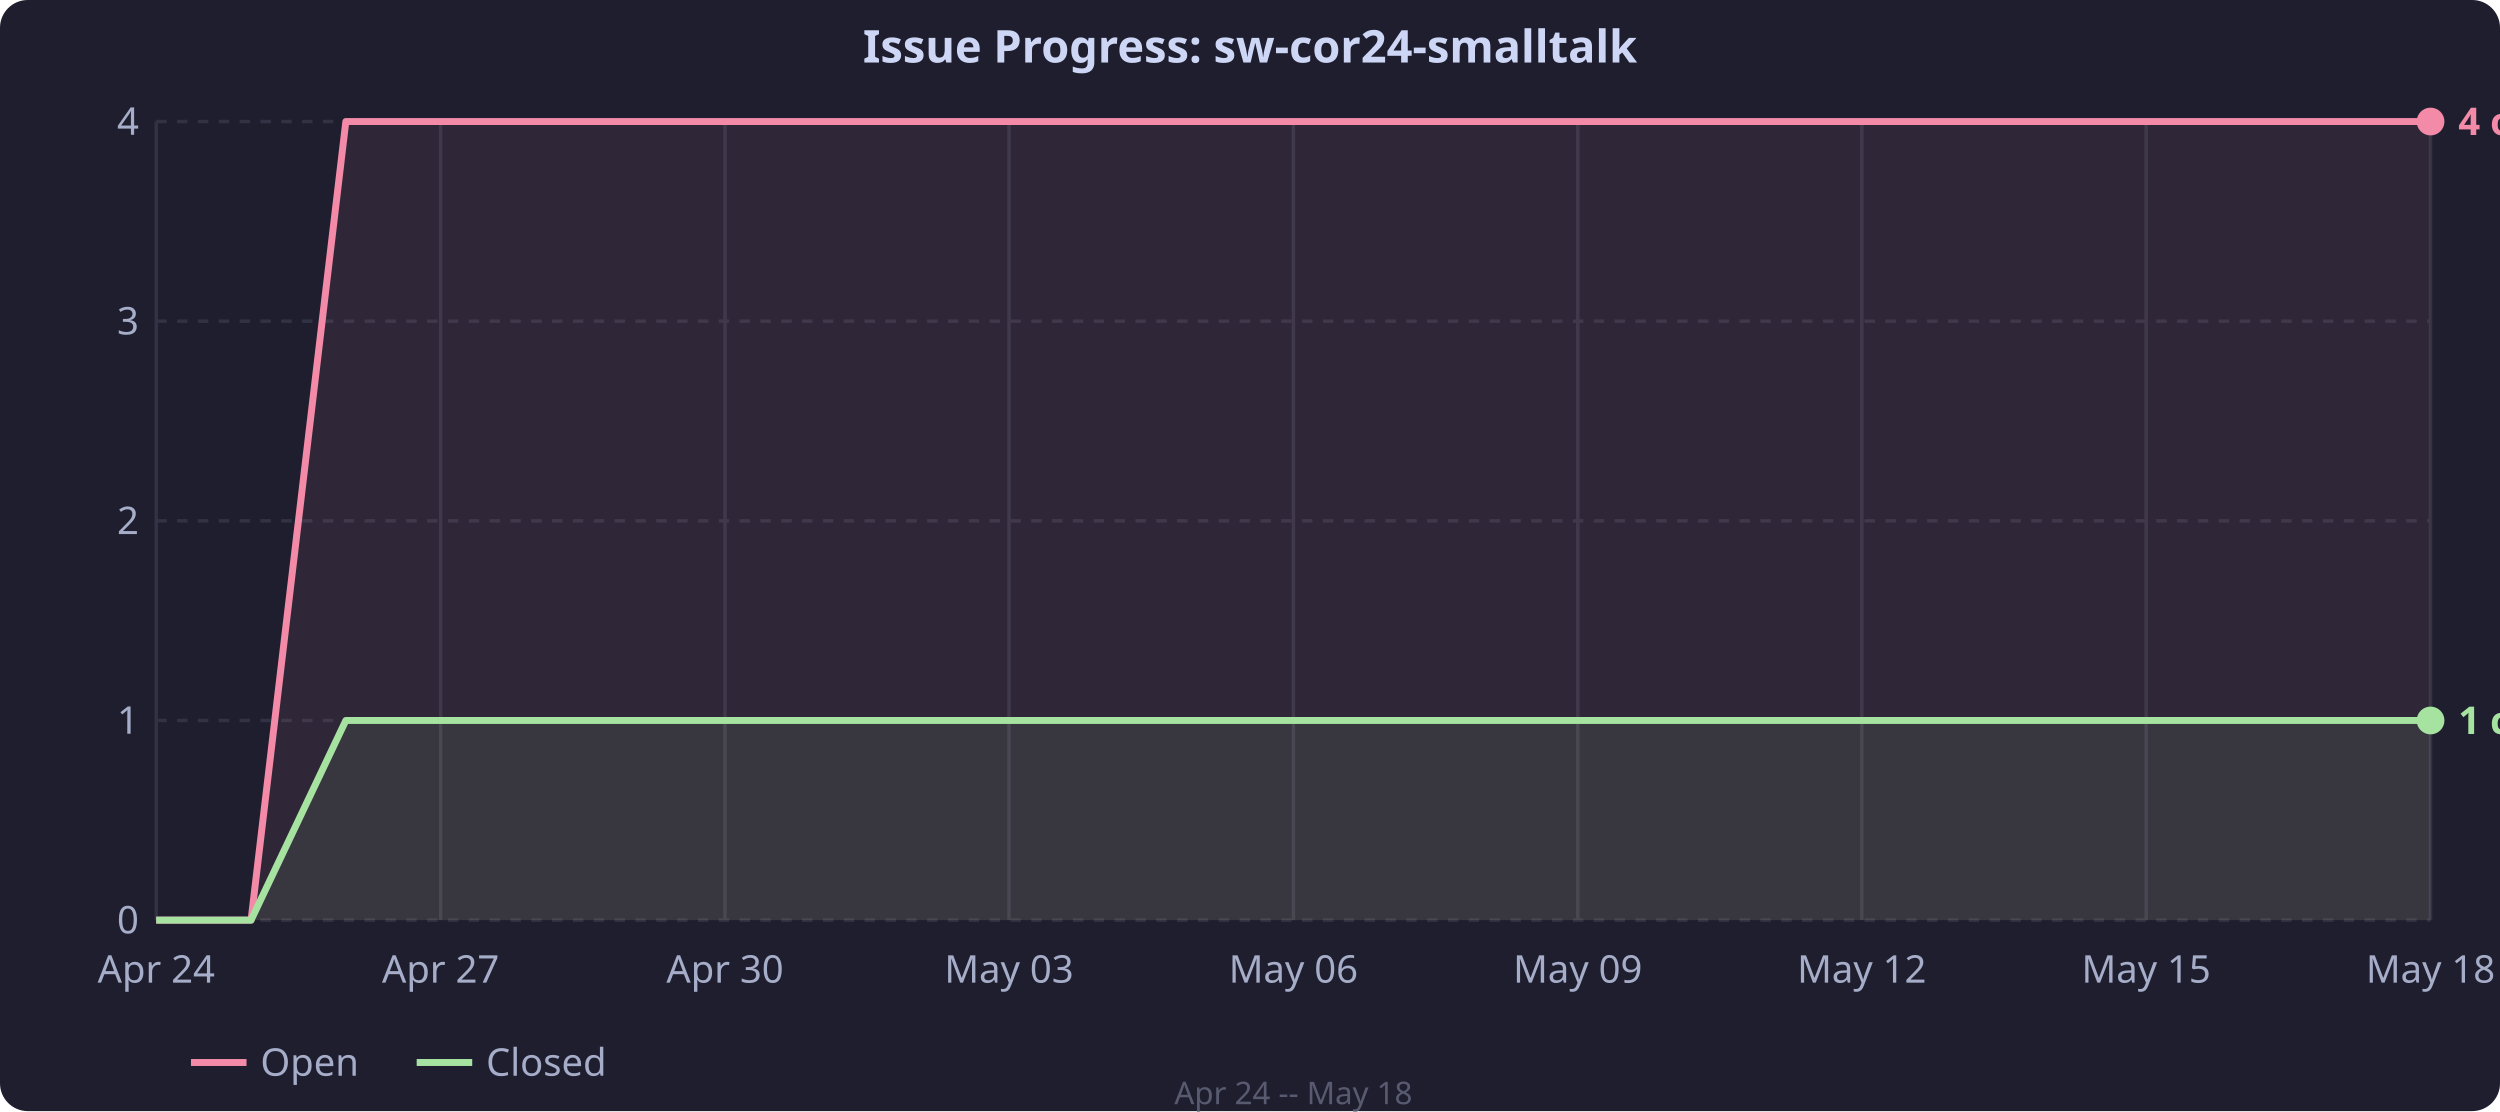
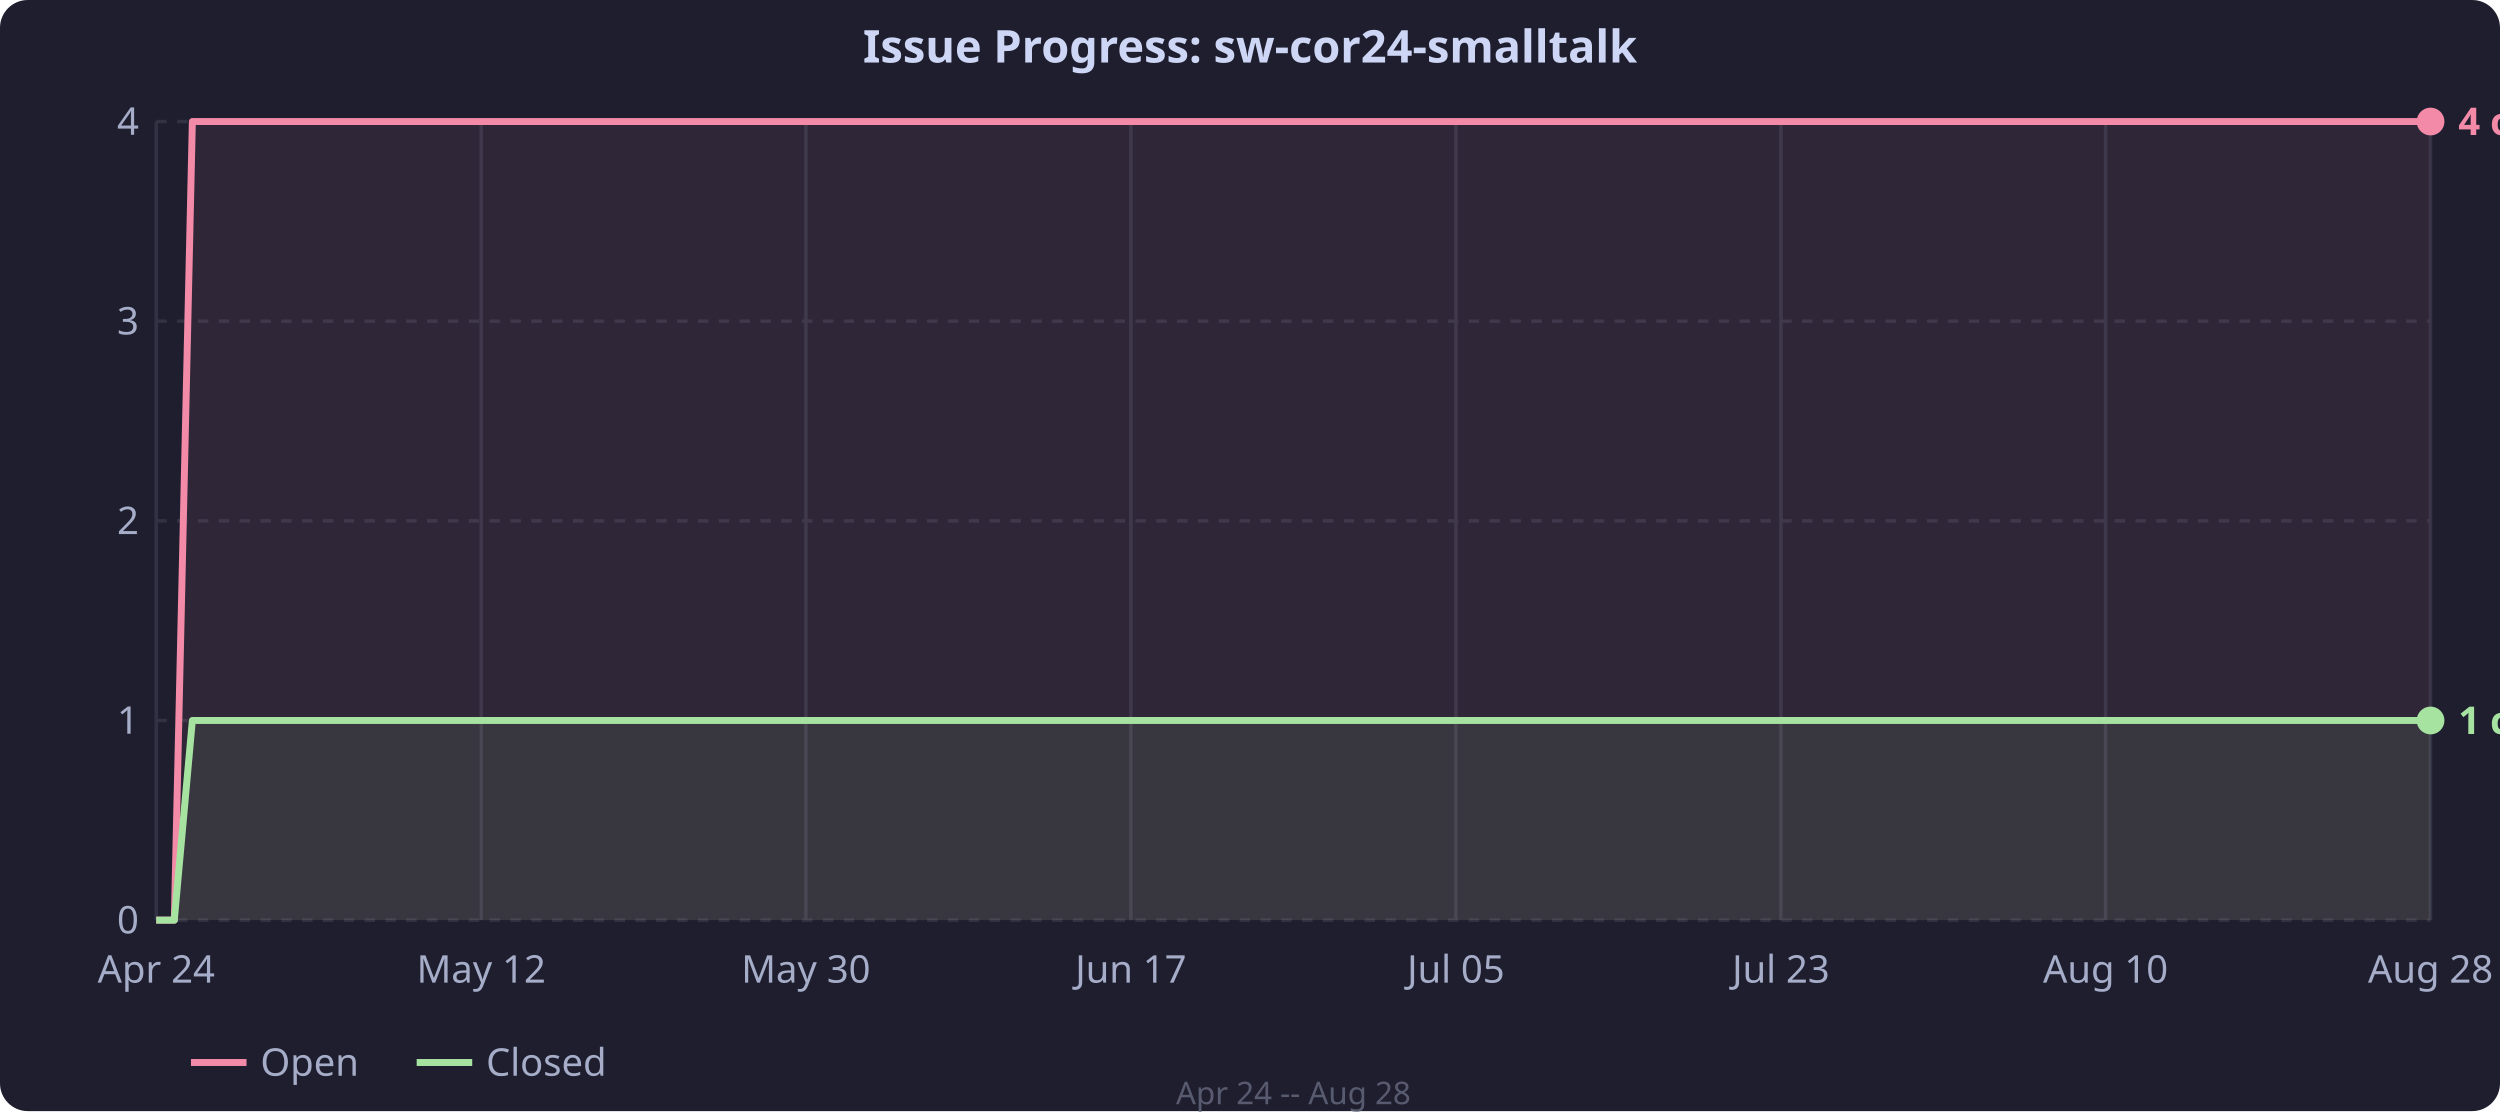
<svg xmlns="http://www.w3.org/2000/svg" viewBox="0 0 720 320" style="font-family: system-ui, sans-serif; font-size: 11px; color: #cdd6f4;">
  <rect width="720" height="320" fill="#1e1e2e" rx="8" />
  <line x1="45" y1="265.0" x2="700" y2="265.0" stroke="#313244" stroke-dasharray="3,3" />
  <text x="40" y="265.0" fill="#a6adc8" text-anchor="end" dominant-baseline="middle">0</text>
  <line x1="45" y1="207.5" x2="700" y2="207.5" stroke="#313244" stroke-dasharray="3,3" />
  <text x="40" y="207.5" fill="#a6adc8" text-anchor="end" dominant-baseline="middle">1</text>
  <line x1="45" y1="150.0" x2="700" y2="150.0" stroke="#313244" stroke-dasharray="3,3" />
  <text x="40" y="150.0" fill="#a6adc8" text-anchor="end" dominant-baseline="middle">2</text>
  <line x1="45" y1="92.5" x2="700" y2="92.5" stroke="#313244" stroke-dasharray="3,3" />
  <text x="40" y="92.5" fill="#a6adc8" text-anchor="end" dominant-baseline="middle">3</text>
  <line x1="45" y1="35.0" x2="700" y2="35.0" stroke="#313244" stroke-dasharray="3,3" />
  <text x="40" y="35.0" fill="#a6adc8" text-anchor="end" dominant-baseline="middle">4</text>
  <text x="45.0" y="283" fill="#a6adc8" text-anchor="middle">Apr 24</text>
  <line x1="45.0" y1="35" x2="45.0" y2="265" stroke="#313244" />
-   <text x="126.9" y="283" fill="#a6adc8" text-anchor="middle">Apr 27</text>
-   <line x1="126.9" y1="35" x2="126.9" y2="265" stroke="#313244" />
-   <text x="208.8" y="283" fill="#a6adc8" text-anchor="middle">Apr 30</text>
-   <line x1="208.8" y1="35" x2="208.8" y2="265" stroke="#313244" />
-   <text x="290.6" y="283" fill="#a6adc8" text-anchor="middle">May 03</text>
-   <line x1="290.6" y1="35" x2="290.6" y2="265" stroke="#313244" />
-   <text x="372.5" y="283" fill="#a6adc8" text-anchor="middle">May 06</text>
-   <line x1="372.5" y1="35" x2="372.5" y2="265" stroke="#313244" />
-   <text x="454.4" y="283" fill="#a6adc8" text-anchor="middle">May 09</text>
-   <line x1="454.4" y1="35" x2="454.4" y2="265" stroke="#313244" />
-   <text x="536.2" y="283" fill="#a6adc8" text-anchor="middle">May 12</text>
-   <line x1="536.2" y1="35" x2="536.2" y2="265" stroke="#313244" />
-   <text x="618.1" y="283" fill="#a6adc8" text-anchor="middle">May 15</text>
-   <line x1="618.1" y1="35" x2="618.1" y2="265" stroke="#313244" />
-   <text x="700.0" y="283" fill="#a6adc8" text-anchor="middle">May 18</text>
+   <text x="138.6" y="283" fill="#a6adc8" text-anchor="middle">May 12</text>
+   <line x1="138.6" y1="35" x2="138.6" y2="265" stroke="#313244" />
+   <text x="232.1" y="283" fill="#a6adc8" text-anchor="middle">May 30</text>
+   <line x1="232.1" y1="35" x2="232.1" y2="265" stroke="#313244" />
+   <text x="325.7" y="283" fill="#a6adc8" text-anchor="middle">Jun 17</text>
+   <line x1="325.7" y1="35" x2="325.7" y2="265" stroke="#313244" />
+   <text x="419.3" y="283" fill="#a6adc8" text-anchor="middle">Jul 05</text>
+   <line x1="419.3" y1="35" x2="419.3" y2="265" stroke="#313244" />
+   <text x="512.9" y="283" fill="#a6adc8" text-anchor="middle">Jul 23</text>
+   <line x1="512.9" y1="35" x2="512.9" y2="265" stroke="#313244" />
+   <text x="606.4" y="283" fill="#a6adc8" text-anchor="middle">Aug 10</text>
+   <line x1="606.4" y1="35" x2="606.4" y2="265" stroke="#313244" />
+   <text x="700.0" y="283" fill="#a6adc8" text-anchor="middle">Aug 28</text>
  <line x1="700.0" y1="35" x2="700.0" y2="265" stroke="#313244" />
-   <polygon fill="rgba(243,139,168,0.08)" points="45.0,265.0 72.3,265.0 99.6,35.0 126.9,35.0 154.2,35.0 181.5,35.0 208.8,35.0 236.0,35.0 263.3,35.0 290.6,35.0 317.9,35.0 345.2,35.0 372.5,35.0 399.8,35.0 427.1,35.0 454.4,35.0 481.7,35.0 509.0,35.0 536.2,35.0 563.5,35.0 590.8,35.0 618.1,35.0 645.4,35.0 672.7,35.0 700.0,35.0 700.0,265.0 45.0,265.0" />
-   <polyline fill="none" stroke="#f38ba8" stroke-width="2" stroke-linejoin="round" points="45.0,265.0 72.3,265.0 99.6,35.0 126.9,35.0 154.2,35.0 181.5,35.0 208.8,35.0 236.0,35.0 263.3,35.0 290.6,35.0 317.9,35.0 345.2,35.0 372.5,35.0 399.8,35.0 427.1,35.0 454.4,35.0 481.7,35.0 509.0,35.0 536.2,35.0 563.5,35.0 590.8,35.0 618.1,35.0 645.4,35.0 672.7,35.0 700.0,35.0" />
-   <polygon fill="rgba(166,227,161,0.08)" points="45.0,265.0 72.3,265.0 99.6,207.5 126.9,207.5 154.2,207.5 181.5,207.5 208.8,207.5 236.0,207.5 263.3,207.5 290.6,207.5 317.9,207.5 345.2,207.5 372.5,207.5 399.8,207.5 427.1,207.5 454.4,207.5 481.7,207.5 509.0,207.5 536.2,207.5 563.5,207.5 590.8,207.5 618.1,207.5 645.4,207.5 672.7,207.5 700.0,207.5 700.0,265.0 45.0,265.0" />
-   <polyline fill="none" stroke="#a6e3a1" stroke-width="2" stroke-linejoin="round" points="45.0,265.0 72.3,265.0 99.6,207.5 126.9,207.5 154.2,207.5 181.5,207.5 208.8,207.5 236.0,207.5 263.3,207.5 290.6,207.5 317.9,207.5 345.2,207.5 372.5,207.5 399.8,207.5 427.1,207.5 454.4,207.5 481.7,207.5 509.0,207.5 536.2,207.5 563.5,207.5 590.8,207.5 618.1,207.5 645.4,207.5 672.7,207.5 700.0,207.5" />
+   <polygon fill="rgba(243,139,168,0.08)" points="45.0,265.0 50.2,265.0 55.4,35.0 60.6,35.0 65.8,35.0 71.0,35.0 76.2,35.0 81.4,35.0 86.6,35.0 91.8,35.0 97.0,35.0 102.2,35.0 107.4,35.0 112.6,35.0 117.8,35.0 123.0,35.0 128.2,35.0 133.4,35.0 138.6,35.0 143.8,35.0 149.0,35.0 154.2,35.0 159.4,35.0 164.6,35.0 169.8,35.0 175.0,35.0 180.2,35.0 185.4,35.0 190.6,35.0 195.8,35.0 201.0,35.0 206.2,35.0 211.3,35.0 216.5,35.0 221.7,35.0 226.9,35.0 232.1,35.0 237.3,35.0 242.5,35.0 247.7,35.0 252.9,35.0 258.1,35.0 263.3,35.0 268.5,35.0 273.7,35.0 278.9,35.0 284.1,35.0 289.3,35.0 294.5,35.0 299.7,35.0 304.9,35.0 310.1,35.0 315.3,35.0 320.5,35.0 325.7,35.0 330.9,35.0 336.1,35.0 341.3,35.0 346.5,35.0 351.7,35.0 356.9,35.0 362.1,35.0 367.3,35.0 372.5,35.0 377.7,35.0 382.9,35.0 388.1,35.0 393.3,35.0 398.5,35.0 403.7,35.0 408.9,35.0 414.1,35.0 419.3,35.0 424.5,35.0 429.7,35.0 434.9,35.0 440.1,35.0 445.3,35.0 450.5,35.0 455.7,35.0 460.9,35.0 466.1,35.0 471.3,35.0 476.5,35.0 481.7,35.0 486.9,35.0 492.1,35.0 497.3,35.0 502.5,35.0 507.7,35.0 512.9,35.0 518.1,35.0 523.3,35.0 528.5,35.0 533.7,35.0 538.8,35.0 544.0,35.0 549.2,35.0 554.4,35.0 559.6,35.0 564.8,35.0 570.0,35.0 575.2,35.0 580.4,35.0 585.6,35.0 590.8,35.0 596.0,35.0 601.2,35.0 606.4,35.0 611.6,35.0 616.8,35.0 622.0,35.0 627.2,35.0 632.4,35.0 637.6,35.0 642.8,35.0 648.0,35.0 653.2,35.0 658.4,35.0 663.6,35.0 668.8,35.0 674.0,35.0 679.2,35.0 684.4,35.0 689.6,35.0 694.8,35.0 700.0,35.0 700.0,265.0 45.0,265.0" />
+   <polyline fill="none" stroke="#f38ba8" stroke-width="2" stroke-linejoin="round" points="45.0,265.0 50.2,265.0 55.4,35.0 60.6,35.0 65.8,35.0 71.0,35.0 76.2,35.0 81.4,35.0 86.6,35.0 91.8,35.0 97.0,35.0 102.2,35.0 107.4,35.0 112.6,35.0 117.8,35.0 123.0,35.0 128.2,35.0 133.4,35.0 138.6,35.0 143.8,35.0 149.0,35.0 154.2,35.0 159.4,35.0 164.6,35.0 169.8,35.0 175.0,35.0 180.2,35.0 185.4,35.0 190.6,35.0 195.8,35.0 201.0,35.0 206.2,35.0 211.3,35.0 216.5,35.0 221.7,35.0 226.9,35.0 232.1,35.0 237.3,35.0 242.5,35.0 247.7,35.0 252.9,35.0 258.1,35.0 263.3,35.0 268.5,35.0 273.7,35.0 278.9,35.0 284.1,35.0 289.3,35.0 294.5,35.0 299.7,35.0 304.9,35.0 310.1,35.0 315.3,35.0 320.5,35.0 325.7,35.0 330.9,35.0 336.1,35.0 341.3,35.0 346.5,35.0 351.7,35.0 356.9,35.0 362.1,35.0 367.3,35.0 372.5,35.0 377.7,35.0 382.9,35.0 388.1,35.0 393.3,35.0 398.5,35.0 403.7,35.0 408.9,35.0 414.1,35.0 419.3,35.0 424.5,35.0 429.7,35.0 434.9,35.0 440.1,35.0 445.3,35.0 450.5,35.0 455.7,35.0 460.9,35.0 466.1,35.0 471.3,35.0 476.5,35.0 481.7,35.0 486.9,35.0 492.1,35.0 497.3,35.0 502.5,35.0 507.7,35.0 512.9,35.0 518.1,35.0 523.3,35.0 528.5,35.0 533.7,35.0 538.8,35.0 544.0,35.0 549.2,35.0 554.4,35.0 559.6,35.0 564.8,35.0 570.0,35.0 575.2,35.0 580.4,35.0 585.6,35.0 590.8,35.0 596.0,35.0 601.2,35.0 606.4,35.0 611.6,35.0 616.8,35.0 622.0,35.0 627.2,35.0 632.4,35.0 637.6,35.0 642.8,35.0 648.0,35.0 653.2,35.0 658.4,35.0 663.6,35.0 668.8,35.0 674.0,35.0 679.2,35.0 684.4,35.0 689.6,35.0 694.8,35.0 700.0,35.0" />
+   <polygon fill="rgba(166,227,161,0.08)" points="45.0,265.0 50.2,265.0 55.4,207.5 60.6,207.5 65.8,207.5 71.0,207.5 76.2,207.5 81.4,207.5 86.6,207.5 91.8,207.5 97.0,207.5 102.2,207.5 107.4,207.5 112.6,207.5 117.8,207.5 123.0,207.5 128.2,207.5 133.4,207.5 138.6,207.5 143.8,207.5 149.0,207.5 154.2,207.5 159.4,207.5 164.6,207.5 169.8,207.5 175.0,207.5 180.2,207.5 185.4,207.5 190.6,207.5 195.8,207.5 201.0,207.5 206.2,207.5 211.3,207.5 216.5,207.5 221.7,207.5 226.9,207.5 232.1,207.5 237.3,207.5 242.5,207.5 247.7,207.5 252.9,207.5 258.1,207.5 263.3,207.5 268.5,207.5 273.7,207.5 278.9,207.5 284.1,207.5 289.3,207.5 294.5,207.5 299.7,207.5 304.9,207.5 310.1,207.5 315.3,207.5 320.5,207.5 325.7,207.5 330.9,207.5 336.1,207.5 341.3,207.5 346.5,207.5 351.7,207.5 356.9,207.5 362.1,207.5 367.3,207.5 372.5,207.5 377.7,207.5 382.9,207.5 388.1,207.5 393.3,207.5 398.5,207.5 403.7,207.5 408.9,207.5 414.1,207.5 419.3,207.5 424.5,207.5 429.7,207.5 434.9,207.5 440.1,207.5 445.3,207.5 450.5,207.5 455.7,207.5 460.9,207.5 466.1,207.5 471.3,207.5 476.5,207.5 481.7,207.5 486.9,207.5 492.1,207.5 497.3,207.5 502.5,207.5 507.7,207.5 512.9,207.5 518.1,207.5 523.3,207.5 528.5,207.5 533.7,207.5 538.8,207.5 544.0,207.5 549.2,207.5 554.4,207.5 559.6,207.5 564.8,207.5 570.0,207.5 575.2,207.5 580.4,207.5 585.6,207.5 590.8,207.5 596.0,207.5 601.2,207.5 606.4,207.5 611.6,207.5 616.8,207.5 622.0,207.5 627.2,207.5 632.4,207.5 637.6,207.5 642.8,207.5 648.0,207.5 653.2,207.5 658.4,207.5 663.6,207.5 668.8,207.5 674.0,207.5 679.2,207.5 684.4,207.5 689.6,207.5 694.8,207.5 700.0,207.5 700.0,265.0 45.0,265.0" />
+   <polyline fill="none" stroke="#a6e3a1" stroke-width="2" stroke-linejoin="round" points="45.0,265.0 50.2,265.0 55.4,207.5 60.6,207.5 65.8,207.5 71.0,207.5 76.2,207.5 81.4,207.5 86.6,207.5 91.8,207.5 97.0,207.5 102.2,207.5 107.4,207.5 112.6,207.5 117.8,207.5 123.0,207.5 128.2,207.5 133.4,207.5 138.6,207.5 143.8,207.5 149.0,207.5 154.2,207.5 159.4,207.5 164.6,207.5 169.8,207.5 175.0,207.5 180.2,207.5 185.4,207.5 190.6,207.5 195.8,207.5 201.0,207.5 206.2,207.5 211.3,207.5 216.5,207.5 221.7,207.5 226.9,207.5 232.1,207.5 237.3,207.5 242.5,207.5 247.7,207.5 252.9,207.5 258.1,207.5 263.3,207.5 268.5,207.5 273.7,207.5 278.9,207.5 284.1,207.5 289.3,207.5 294.5,207.5 299.7,207.5 304.9,207.5 310.1,207.5 315.3,207.5 320.5,207.5 325.7,207.5 330.9,207.5 336.1,207.5 341.3,207.5 346.5,207.5 351.7,207.5 356.9,207.5 362.1,207.5 367.3,207.5 372.5,207.5 377.7,207.5 382.9,207.5 388.1,207.5 393.3,207.5 398.5,207.5 403.7,207.5 408.9,207.5 414.1,207.5 419.3,207.5 424.5,207.5 429.7,207.5 434.9,207.5 440.1,207.5 445.3,207.5 450.5,207.5 455.7,207.5 460.9,207.5 466.1,207.5 471.3,207.5 476.5,207.5 481.7,207.5 486.9,207.5 492.1,207.5 497.3,207.5 502.5,207.5 507.7,207.5 512.9,207.5 518.1,207.5 523.3,207.5 528.5,207.5 533.7,207.5 538.8,207.5 544.0,207.5 549.2,207.5 554.4,207.5 559.6,207.5 564.8,207.5 570.0,207.5 575.2,207.5 580.4,207.5 585.6,207.5 590.8,207.5 596.0,207.5 601.2,207.5 606.4,207.5 611.6,207.5 616.8,207.5 622.0,207.5 627.2,207.5 632.4,207.5 637.6,207.5 642.8,207.5 648.0,207.5 653.2,207.5 658.4,207.5 663.6,207.5 668.8,207.5 674.0,207.5 679.2,207.5 684.4,207.5 689.6,207.5 694.8,207.5 700.0,207.5" />
  <circle cx="700.0" cy="35.0" r="4" fill="#f38ba8" />
  <circle cx="700.0" cy="207.5" r="4" fill="#a6e3a1" />
  <text x="708.0" y="35.0" fill="#f38ba8" text-anchor="start" dominant-baseline="middle" font-size="11px" font-weight="600">4 open</text>
  <text x="708.0" y="207.5" fill="#a6e3a1" text-anchor="start" dominant-baseline="middle" font-size="11px" font-weight="600">1 closed</text>
  <text x="360" y="18" fill="#cdd6f4" text-anchor="middle" font-size="13px" font-weight="600">Issue Progress: sw-cor24-smalltalk</text>
  <line x1="55" y1="306" x2="71" y2="306" stroke="#f38ba8" stroke-width="2" />
  <text x="75" y="306" fill="#a6adc8" dominant-baseline="middle">Open</text>
  <line x1="120" y1="306" x2="136" y2="306" stroke="#a6e3a1" stroke-width="2" />
  <text x="140" y="306" fill="#a6adc8" dominant-baseline="middle">Closed</text>
-   <text x="372.5" y="318" fill="#585b70" text-anchor="middle" font-size="9px">Apr 24 -- May 18</text>
+   <text x="372.5" y="318" fill="#585b70" text-anchor="middle" font-size="9px">Apr 24 -- Aug 28</text>
</svg>
